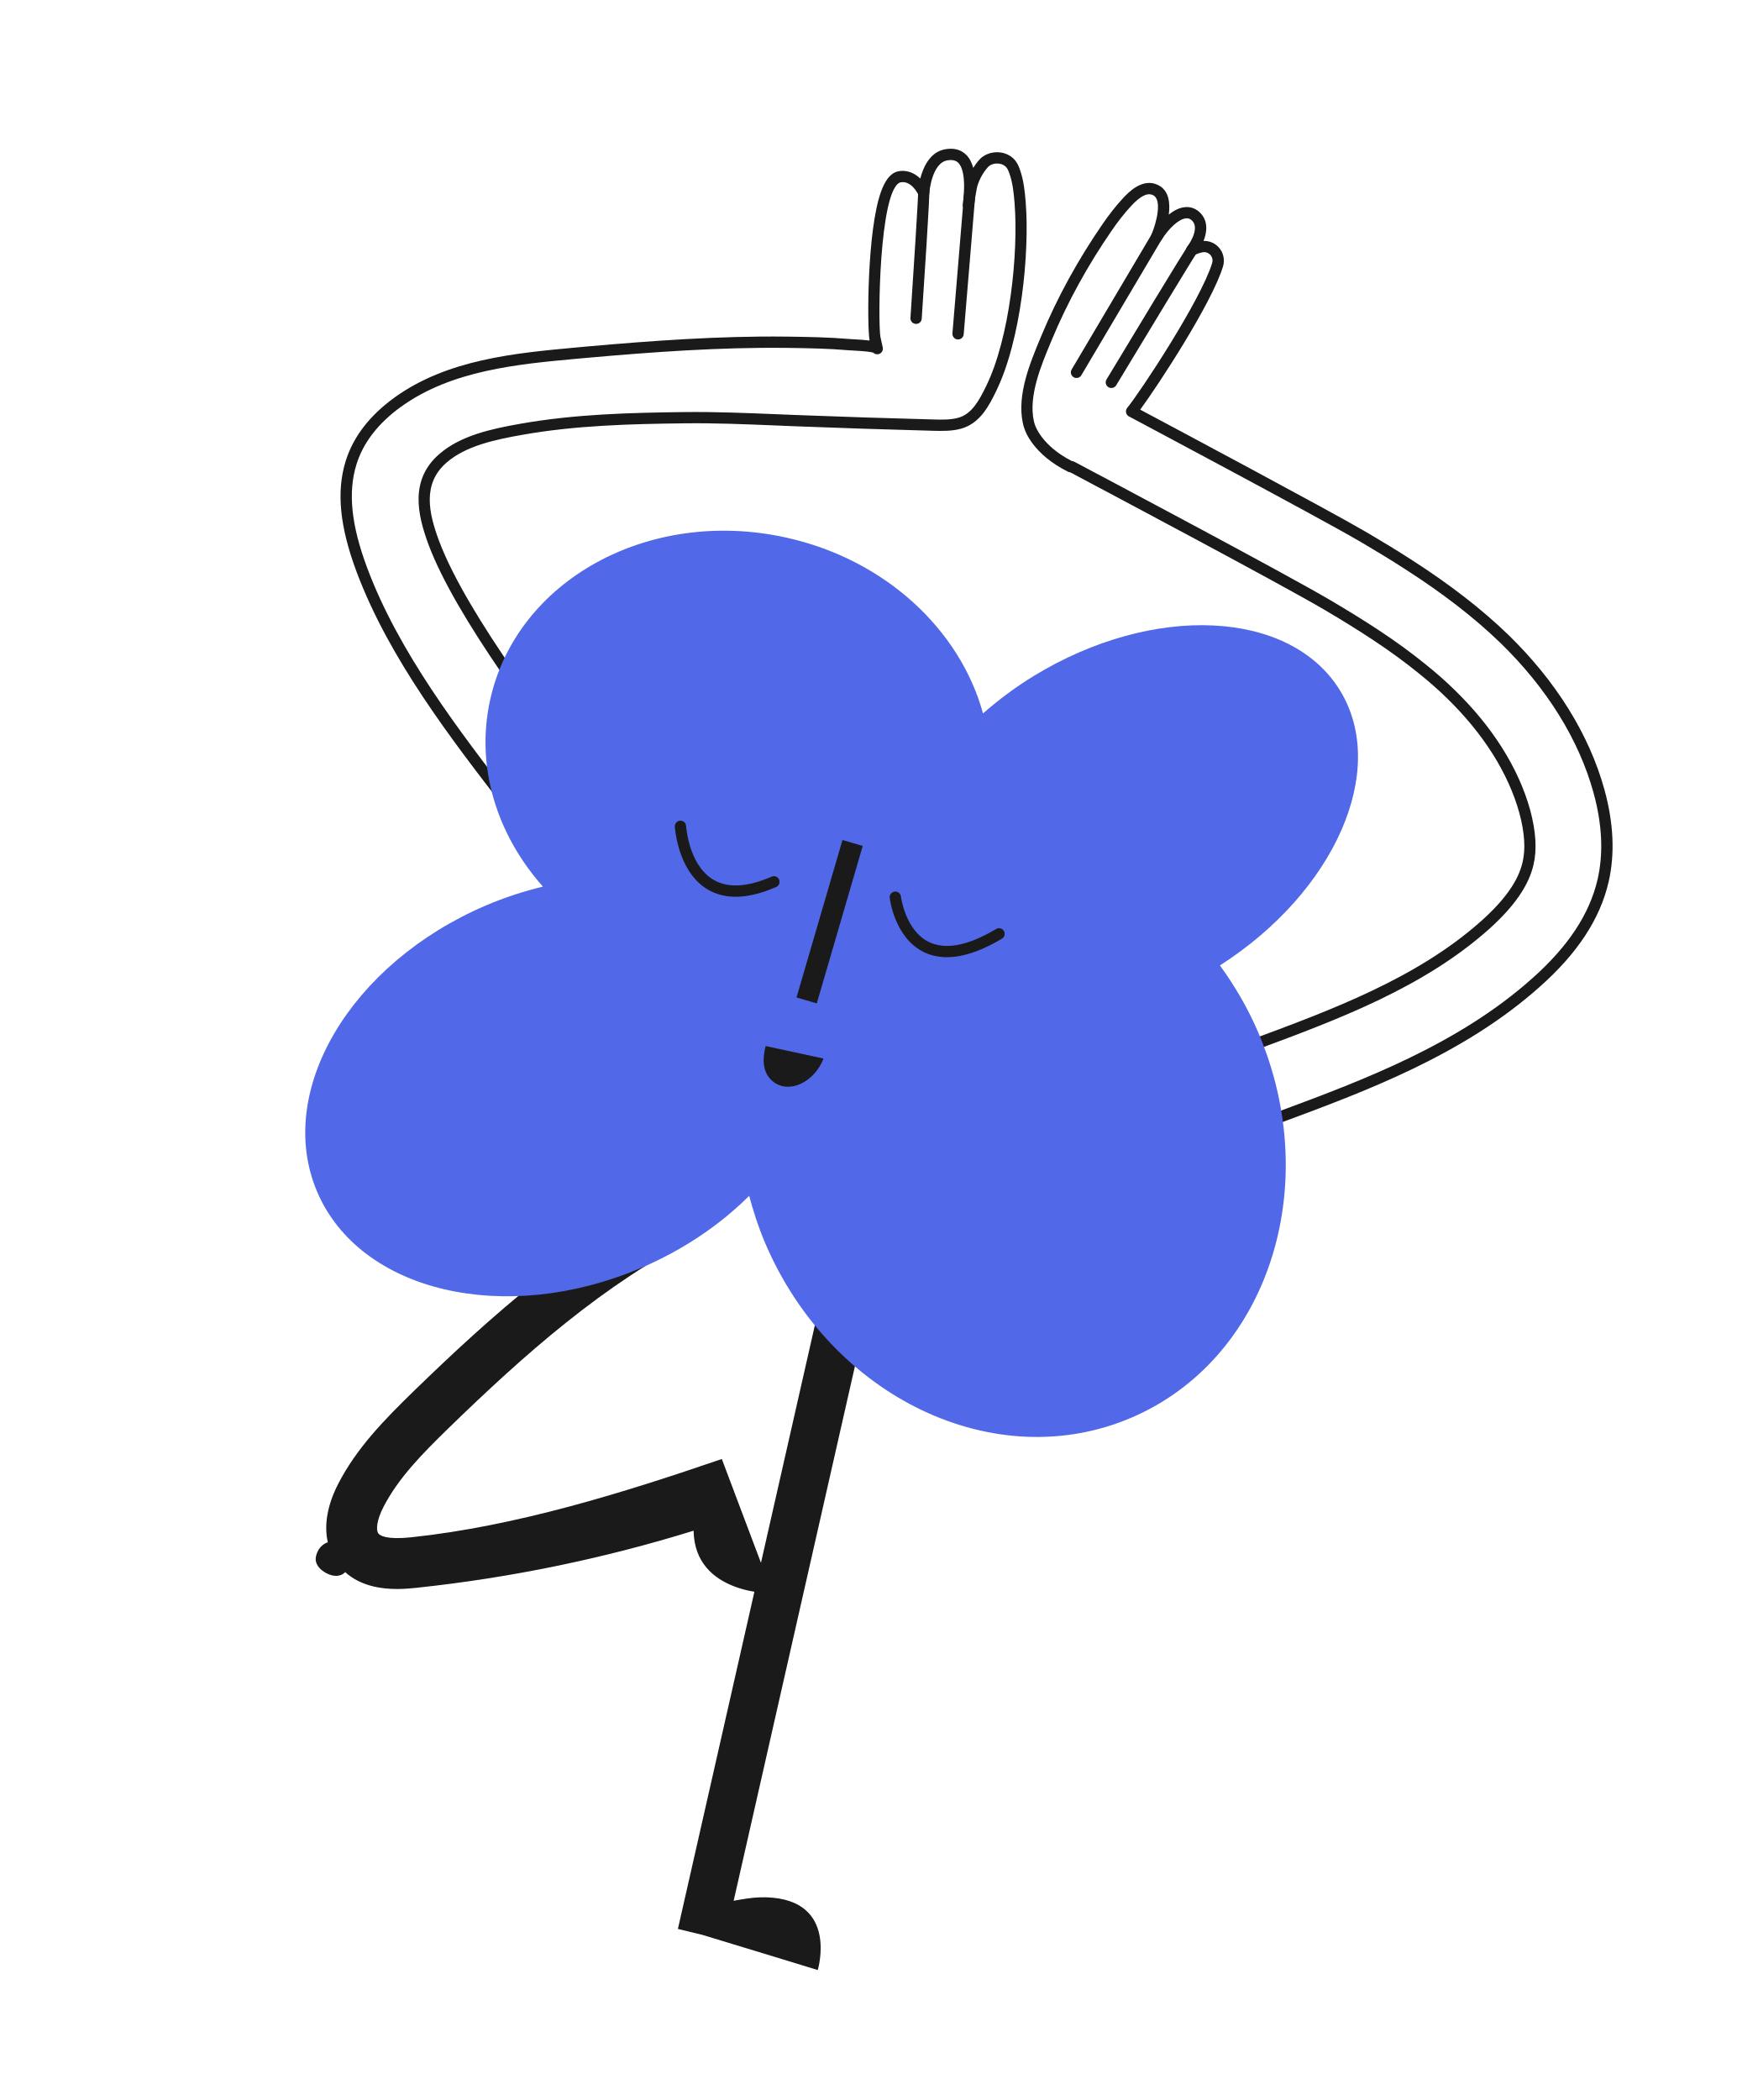
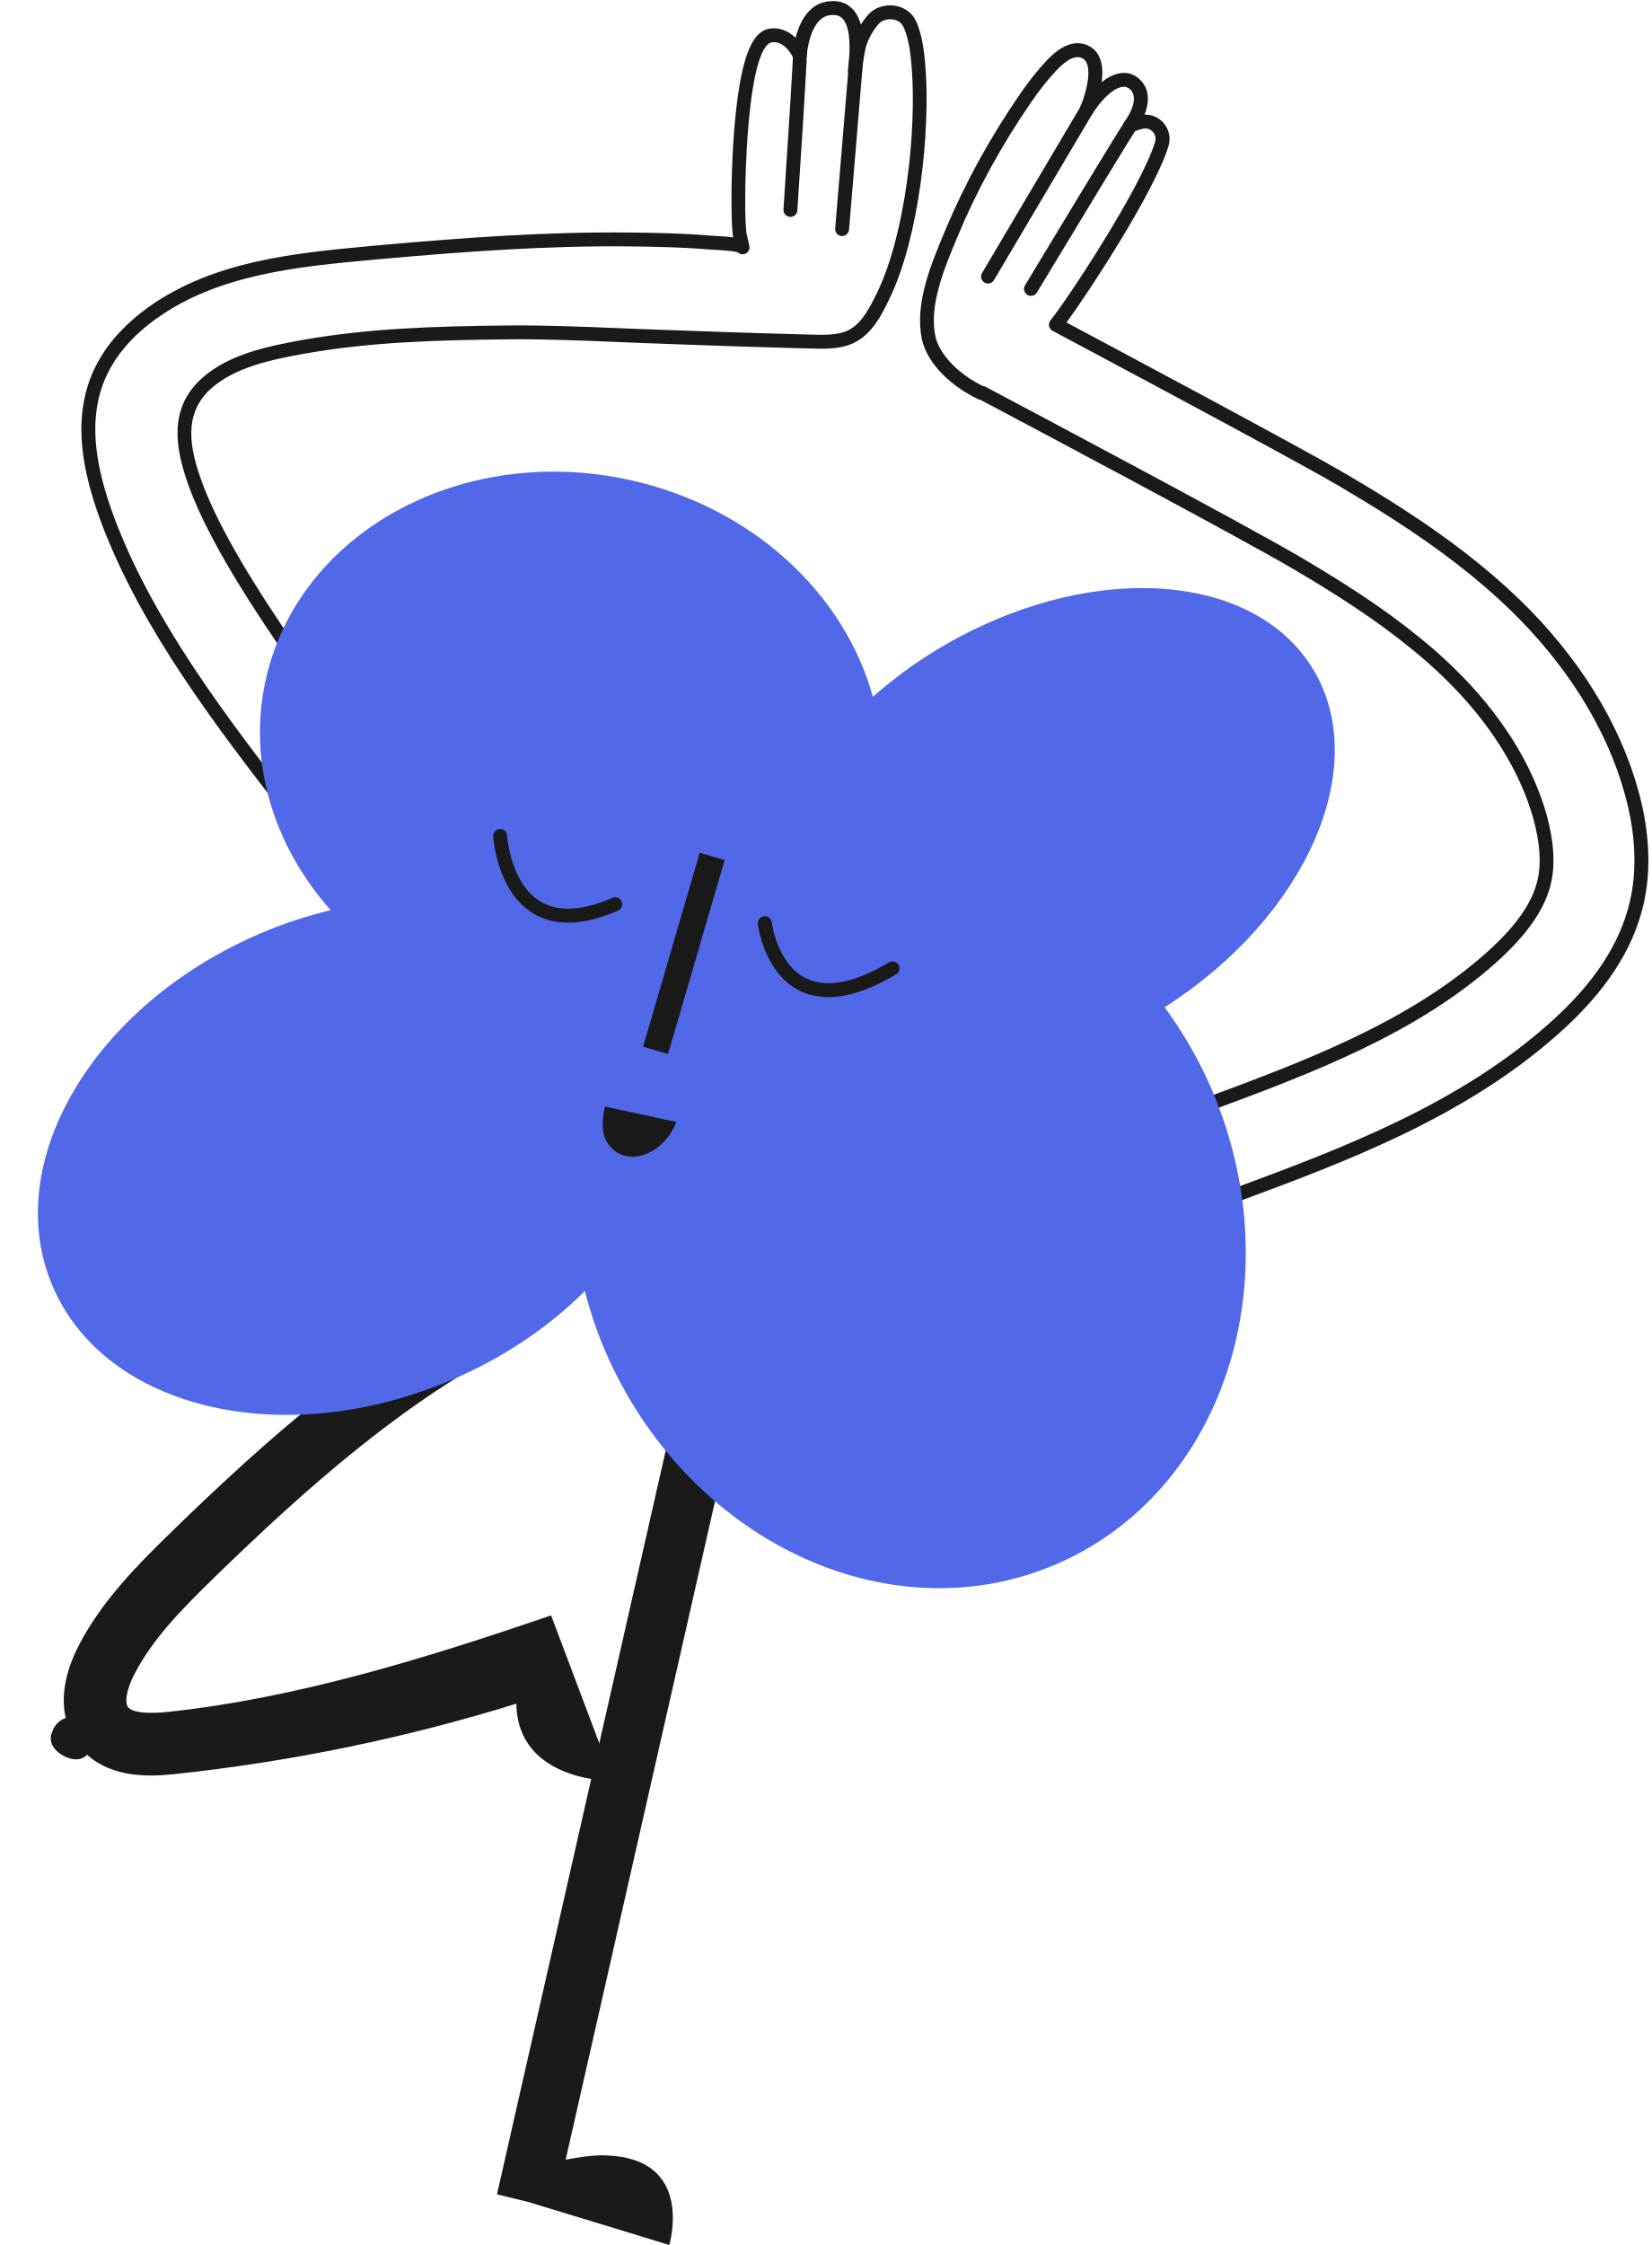
- <svg xmlns="http://www.w3.org/2000/svg" width="200" height="239" viewBox="0 0 200 239" fill="none">
+ <svg xmlns="http://www.w3.org/2000/svg" width="auto" height="auto" viewBox="31.24 16.83 152.58 207.38" fill="none">
  <path d="M87.921 181.353C87.921 181.353 79.062 181.492 78.944 174.208C68.684 177.389 58.107 179.568 47.433 180.704C46.379 180.812 44.306 181.038 42.267 180.492C41.219 180.211 40.17 179.723 39.284 178.923C39.245 178.972 39.191 179.018 39.143 179.058C38.848 179.29 38.465 179.375 38.098 179.341C37.734 179.311 37.384 179.176 37.06 178.995C36.529 178.695 36.034 178.228 35.944 177.626C35.886 177.224 36.024 176.81 36.218 176.449C36.455 176.013 36.856 175.681 37.311 175.525C36.86 173.564 37.259 171.275 38.504 168.855C40.594 164.8 43.753 161.572 47.07 158.344C55.815 149.845 65.485 141.2 76.934 135.499L79.511 140.669C68.774 146.024 59.514 154.318 51.101 162.489C48.027 165.481 45.336 168.222 43.646 171.503C42.856 173.034 42.788 174.131 43.054 174.51C43.224 174.747 43.93 175.263 46.825 174.957C58.724 173.691 70.837 169.929 82.156 166.048L87.928 181.355L87.921 181.353Z" fill="#1A1A1A" />
  <path d="M87.237 215.931C86.254 215.9 85.272 216.017 84.303 216.185L83.504 216.324L100.057 143.362C98.166 143.396 96.278 143.491 94.375 143.642L77.157 219.532L79.964 220.213C84.353 221.535 93.074 224.21 93.074 224.21C93.074 224.21 95.504 216.193 87.236 215.934L87.237 215.931Z" fill="#1A1A1A" />
  <path d="M145.228 127.847C145.196 127.839 145.165 127.83 145.135 127.815C144.982 127.744 144.85 127.618 144.788 127.459L141.748 119.25C141.689 119.091 141.696 118.913 141.767 118.759C141.838 118.605 141.969 118.483 142.127 118.424C151.527 114.949 161.244 111.356 168.573 104.832C171.271 102.427 172.817 100.234 173.295 98.128C173.653 96.635 173.529 94.758 172.933 92.54C171.68 87.995 168.807 83.451 164.63 79.406C163.695 78.494 162.686 77.604 161.547 76.687C159.984 75.412 158.226 74.126 156.318 72.864C154.659 71.766 152.828 70.625 150.709 69.381C145.625 66.393 126.104 56.032 121.823 53.762C121.742 53.756 121.661 53.734 121.585 53.699C117.531 51.7 116.662 48.973 116.625 48.858C116.549 48.68 116.471 48.423 116.411 48.129C115.736 44.902 117.242 41.287 118.454 38.386L118.55 38.156C120.348 33.842 122.678 29.588 125.483 25.514C126.271 24.366 127.038 23.395 127.829 22.545C128.379 21.952 130.051 20.154 131.85 21.079C133.051 21.698 133.205 23.099 133.026 24.425C133.568 23.988 134.184 23.65 134.83 23.579C135.492 23.505 136.103 23.721 136.592 24.209C137.512 25.132 137.402 26.372 136.986 27.421C137.638 27.396 138.266 27.659 138.716 28.154C139.255 28.75 139.433 29.571 139.195 30.345C137.89 34.569 131.885 43.75 129.775 46.621C133.443 48.576 151.095 57.989 155.239 60.407L155.792 60.727C157.148 61.526 158.925 62.588 160.72 63.753C165.06 66.546 168.626 69.311 171.623 72.199C177.088 77.494 180.888 83.608 182.615 89.877C183.66 93.668 183.818 97.2 183.089 100.369C182.114 104.584 179.549 108.494 175.244 112.313C166.529 120.084 155.43 124.196 145.639 127.826C145.51 127.874 145.362 127.879 145.229 127.844L145.228 127.847ZM143.175 119.407L145.767 126.41C155.325 122.865 166.025 118.811 174.384 111.357C178.483 107.72 180.918 104.031 181.832 100.085C182.513 97.124 182.358 93.808 181.37 90.219C179.705 84.17 176.024 78.256 170.723 73.122C167.789 70.293 164.284 67.577 160.014 64.829C158.235 63.677 156.474 62.623 155.139 61.833L154.586 61.512C149.994 58.832 128.708 47.507 128.494 47.393C128.323 47.302 128.205 47.143 128.166 46.952C128.126 46.765 128.175 46.568 128.297 46.42C129.836 44.53 136.639 34.223 137.958 29.957C138.064 29.617 137.987 29.262 137.754 29.009C137.525 28.756 137.197 28.649 136.856 28.715C136.559 28.775 136.244 28.885 135.919 29.046C135.65 29.181 135.328 29.109 135.138 28.878C134.948 28.647 134.944 28.312 135.131 28.076C135.147 28.058 136.644 26.075 135.682 25.111C135.471 24.9 135.246 24.817 134.971 24.849C134.174 24.936 133.072 25.921 132.162 27.356C131.985 27.639 131.617 27.736 131.321 27.581C131.024 27.427 130.898 27.07 131.029 26.763C131.658 25.283 132.275 22.744 131.255 22.22C130.625 21.893 129.813 22.288 128.763 23.418C128.014 24.224 127.287 25.145 126.531 26.241C123.776 30.243 121.486 34.417 119.724 38.651L119.629 38.881C118.485 41.62 117.065 45.029 117.657 47.865C117.701 48.08 117.757 48.264 117.823 48.424C117.848 48.499 118.601 50.747 121.996 52.472C122.085 52.477 122.176 52.501 122.262 52.543C126.212 54.634 146.184 65.232 151.352 68.269C153.491 69.526 155.342 70.675 157.02 71.786C158.966 73.073 160.759 74.384 162.352 75.686C163.519 76.626 164.558 77.543 165.519 78.484C169.861 82.685 172.849 87.429 174.165 92.202C174.82 94.635 174.944 96.722 174.538 98.42C173.998 100.787 172.326 103.201 169.42 105.791C162.067 112.335 152.489 115.957 143.168 119.405L143.175 119.407Z" fill="#1A1A1A" />
  <path d="M126.325 44.138C126.269 44.123 126.211 44.1 126.16 44.067C125.856 43.884 125.758 43.49 125.941 43.186C135.067 28.048 135.253 27.887 135.352 27.798C135.618 27.565 136.024 27.591 136.26 27.857C136.474 28.098 136.471 28.458 136.268 28.697C135.847 29.286 130.539 38.052 127.045 43.846C126.895 44.099 126.599 44.207 126.329 44.135L126.325 44.138Z" fill="#1A1A1A" />
  <path d="M122.36 43C122.303 42.985 122.249 42.963 122.198 42.93C121.893 42.751 121.792 42.356 121.972 42.051L131.921 25.241C132.101 24.936 132.496 24.835 132.801 25.015C133.106 25.194 133.206 25.589 133.027 25.894L123.077 42.704C122.927 42.957 122.63 43.069 122.36 42.996L122.36 43Z" fill="#1A1A1A" />
  <path d="M57.882 92.346C57.749 92.311 57.627 92.233 57.541 92.12C51.326 84.074 44.282 74.957 40.588 65.085C38.664 59.943 38.27 55.935 39.344 52.475C40.197 49.725 42.065 47.293 44.897 45.246C50.913 40.902 58.622 40.193 65.419 39.562L66.809 39.434C74.021 38.798 81.763 38.217 89.523 38.31C91.96 38.34 94.345 38.382 96.739 38.587C96.786 38.593 96.89 38.598 97.027 38.604C97.861 38.648 98.491 38.692 98.969 38.757L98.963 38.725L98.97 38.727C98.683 37.219 98.678 26.218 100.277 21.809C100.708 20.622 101.235 19.899 101.893 19.602C102.495 19.347 103.674 19.291 104.743 20.321C105.091 18.979 105.881 17.235 107.664 16.972C108.605 16.826 109.374 17.04 109.952 17.601C110.324 17.963 110.596 18.464 110.773 19.105C110.985 18.764 111.226 18.438 111.486 18.154C111.956 17.634 112.707 17.325 113.489 17.324C114.269 17.326 114.996 17.641 115.485 18.185C115.794 18.531 115.967 18.953 116.105 19.362C116.524 20.571 116.652 21.874 116.741 23.002C116.861 24.514 116.883 26.157 116.806 28.026C116.733 29.925 116.562 31.855 116.295 33.763C116.009 35.838 115.639 37.71 115.172 39.493C114.649 41.475 114.08 43.065 113.384 44.501C112.631 46.049 111.598 48.165 109.413 48.781C108.337 49.082 107.206 49.053 106.211 49.027C100.971 48.889 95.715 48.716 90.585 48.517L88.253 48.421C84.869 48.281 81.37 48.136 77.941 48.178C71.676 48.253 65.546 48.41 59.448 49.487C56.282 50.047 53.006 50.751 50.828 52.645C48.057 55.05 48.78 58.353 49.976 61.569C53.133 69.983 63.257 83.136 69.304 90.994C69.452 91.184 69.489 91.453 69.385 91.673C69.282 91.889 69.075 92.044 68.833 92.051L58.059 92.371C57.995 92.373 57.934 92.364 57.874 92.348L57.882 92.346ZM45.651 46.286C43.048 48.165 41.341 50.374 40.572 52.853C39.586 56.029 39.976 59.772 41.794 64.635C45.38 74.222 52.248 83.168 58.358 91.073L67.549 90.802C61.386 82.788 51.879 70.263 48.786 62.017C47.494 58.542 46.627 54.599 49.998 51.676C52.43 49.567 55.894 48.817 59.237 48.225C65.434 47.133 71.617 46.972 77.939 46.897C81.401 46.856 84.919 47.002 88.318 47.139L90.648 47.234C95.77 47.431 101.023 47.603 106.259 47.74C107.21 47.766 108.19 47.792 109.08 47.542C110.587 47.116 111.406 45.657 112.243 43.936C112.903 42.58 113.444 41.066 113.946 39.164C114.402 37.435 114.759 35.612 115.038 33.587C115.298 31.723 115.466 29.834 115.539 27.976C115.61 26.158 115.59 24.564 115.474 23.102C115.391 22.055 115.275 20.848 114.903 19.783C114.805 19.502 114.693 19.22 114.538 19.043C114.199 18.667 113.742 18.608 113.494 18.61C113.077 18.607 112.675 18.762 112.446 19.016C111.832 19.696 111.329 20.662 111.169 21.483C111.049 22.097 110.931 22.82 110.856 23.42C110.811 23.772 110.489 24.02 110.137 23.974C109.785 23.929 109.537 23.607 109.582 23.255C110 19.987 109.439 18.886 109.063 18.523C108.786 18.253 108.393 18.163 107.865 18.243C106.035 18.511 105.774 21.938 105.773 21.971C105.756 22.259 105.548 22.501 105.266 22.56C104.983 22.62 104.697 22.483 104.563 22.225C103.62 20.392 102.532 20.738 102.408 20.78C100.069 21.84 99.899 36.632 100.213 38.391C100.216 38.407 100.223 38.424 100.226 38.44L100.472 39.539C100.548 39.871 100.35 40.205 100.021 40.297C99.79 40.362 99.549 40.294 99.392 40.136C99.175 40.063 98.57 39.968 96.969 39.885C96.81 39.876 96.695 39.871 96.636 39.867C94.287 39.665 91.928 39.623 89.518 39.593C81.813 39.504 74.11 40.08 66.932 40.714L65.547 40.839C58.912 41.45 51.391 42.146 45.659 46.285L45.651 46.286Z" fill="#1A1A1A" />
  <path d="M104.098 36.841C103.807 36.763 103.602 36.49 103.626 36.178C103.992 30.691 104.524 22.343 104.508 21.674C104.47 21.352 104.684 21.045 105.007 20.974C105.354 20.898 105.697 21.117 105.773 21.464C105.799 21.58 105.866 21.891 104.909 36.266C104.886 36.62 104.581 36.888 104.227 36.864C104.183 36.86 104.144 36.853 104.102 36.842L104.098 36.841Z" fill="#1A1A1A" />
  <path d="M108.877 38.614C108.583 38.535 108.376 38.254 108.404 37.939L109.719 22.116C109.749 21.763 110.06 21.501 110.413 21.528C110.766 21.555 111.028 21.869 111.001 22.223L109.686 38.046C109.656 38.398 109.345 38.66 108.992 38.633C108.952 38.63 108.916 38.624 108.877 38.614Z" fill="#1A1A1A" />
  <path d="M143.213 117.513C142.028 114.731 140.536 112.199 138.848 109.876C151.93 101.503 158.059 87.657 152.528 78.6C146.887 69.364 131.276 68.617 117.662 76.93C115.551 78.22 113.632 79.663 111.885 81.196C109.285 71.711 100.786 63.651 89.394 61.162C73.809 57.755 58.755 66.059 55.775 79.704C54.109 87.336 56.572 95.019 61.793 100.905C59.644 101.426 57.483 102.12 55.337 103.036C39.85 109.646 31.237 124.245 36.1 135.639C40.963 147.037 57.462 150.917 72.952 144.305C77.799 142.235 81.973 139.384 85.27 136.094C85.749 137.894 86.327 139.69 87.083 141.463C94.595 159.065 113.251 167.969 128.75 161.355C144.249 154.741 150.726 135.107 143.211 117.505L143.213 117.513Z" fill="#5168E8" />
  <path d="M82.002 101.84C81.491 101.703 81.007 101.503 80.557 101.235C77.531 99.452 76.92 95.341 76.807 94.124C76.773 93.773 77.028 93.44 77.378 93.406C77.73 93.369 78.042 93.606 78.079 93.958C78.079 93.958 78.082 94.004 78.085 94.005C78.187 95.069 78.706 98.655 81.21 100.13C82.848 101.094 85.074 100.974 87.826 99.769C88.15 99.627 88.53 99.778 88.672 100.101C88.815 100.425 88.668 100.806 88.341 100.948C85.895 102.016 83.772 102.315 82.002 101.84Z" fill="#1A1A1A" />
  <path d="M106.161 108.738C105.807 108.643 105.466 108.514 105.137 108.355C101.837 106.727 101.284 102.369 101.263 102.183C101.222 101.83 101.472 101.514 101.825 101.47C102.178 101.429 102.498 101.68 102.539 102.029C102.544 102.068 103.034 105.887 105.709 107.201C107.604 108.133 110.182 107.634 113.382 105.727C113.686 105.546 114.081 105.644 114.261 105.951C114.442 106.255 114.344 106.65 114.037 106.83C110.948 108.673 108.303 109.308 106.158 108.734L106.161 108.738Z" fill="#1A1A1A" />
  <path d="M98.193 96.275L95.888 95.602L90.658 113.522L92.963 114.195L98.193 96.275Z" fill="#1A1A1A" />
  <path d="M93.73 120.471C93.275 121.678 92.359 122.755 91.19 123.32C90.03 123.881 88.689 123.825 87.748 122.879C86.718 121.844 86.819 120.361 87.14 119.05L93.726 120.47L93.73 120.471Z" fill="#1A1A1A" />
</svg>
